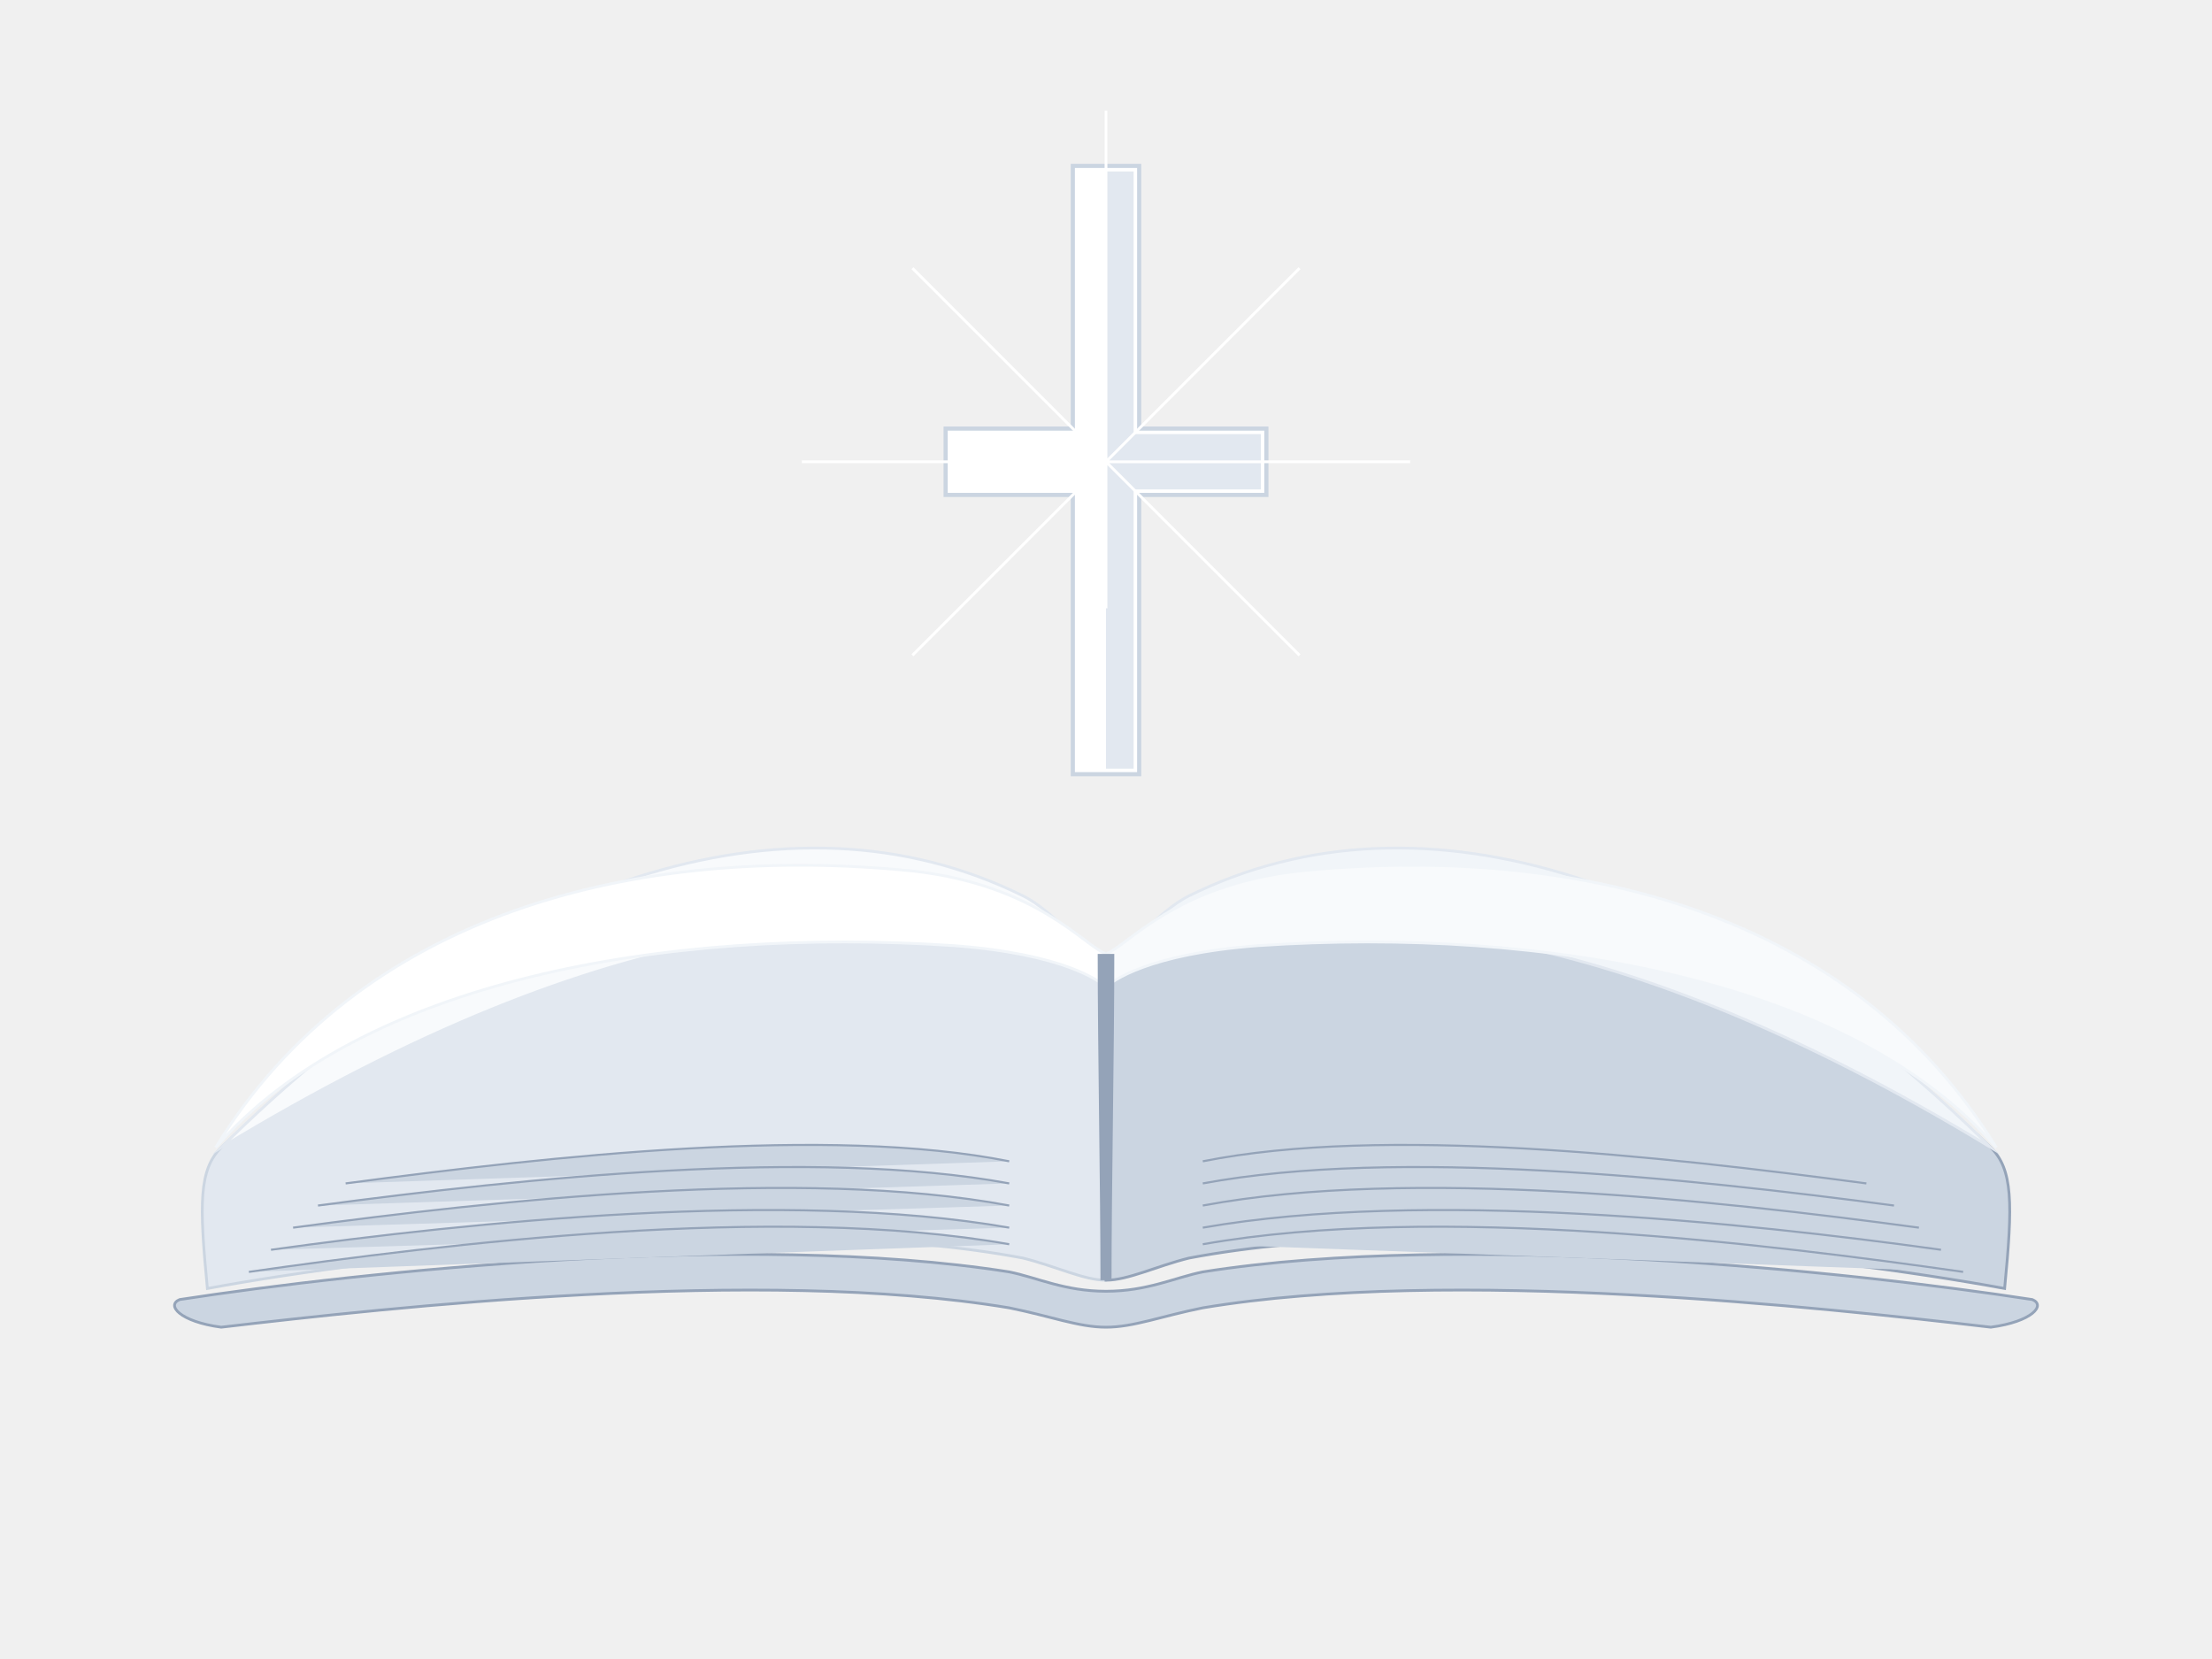
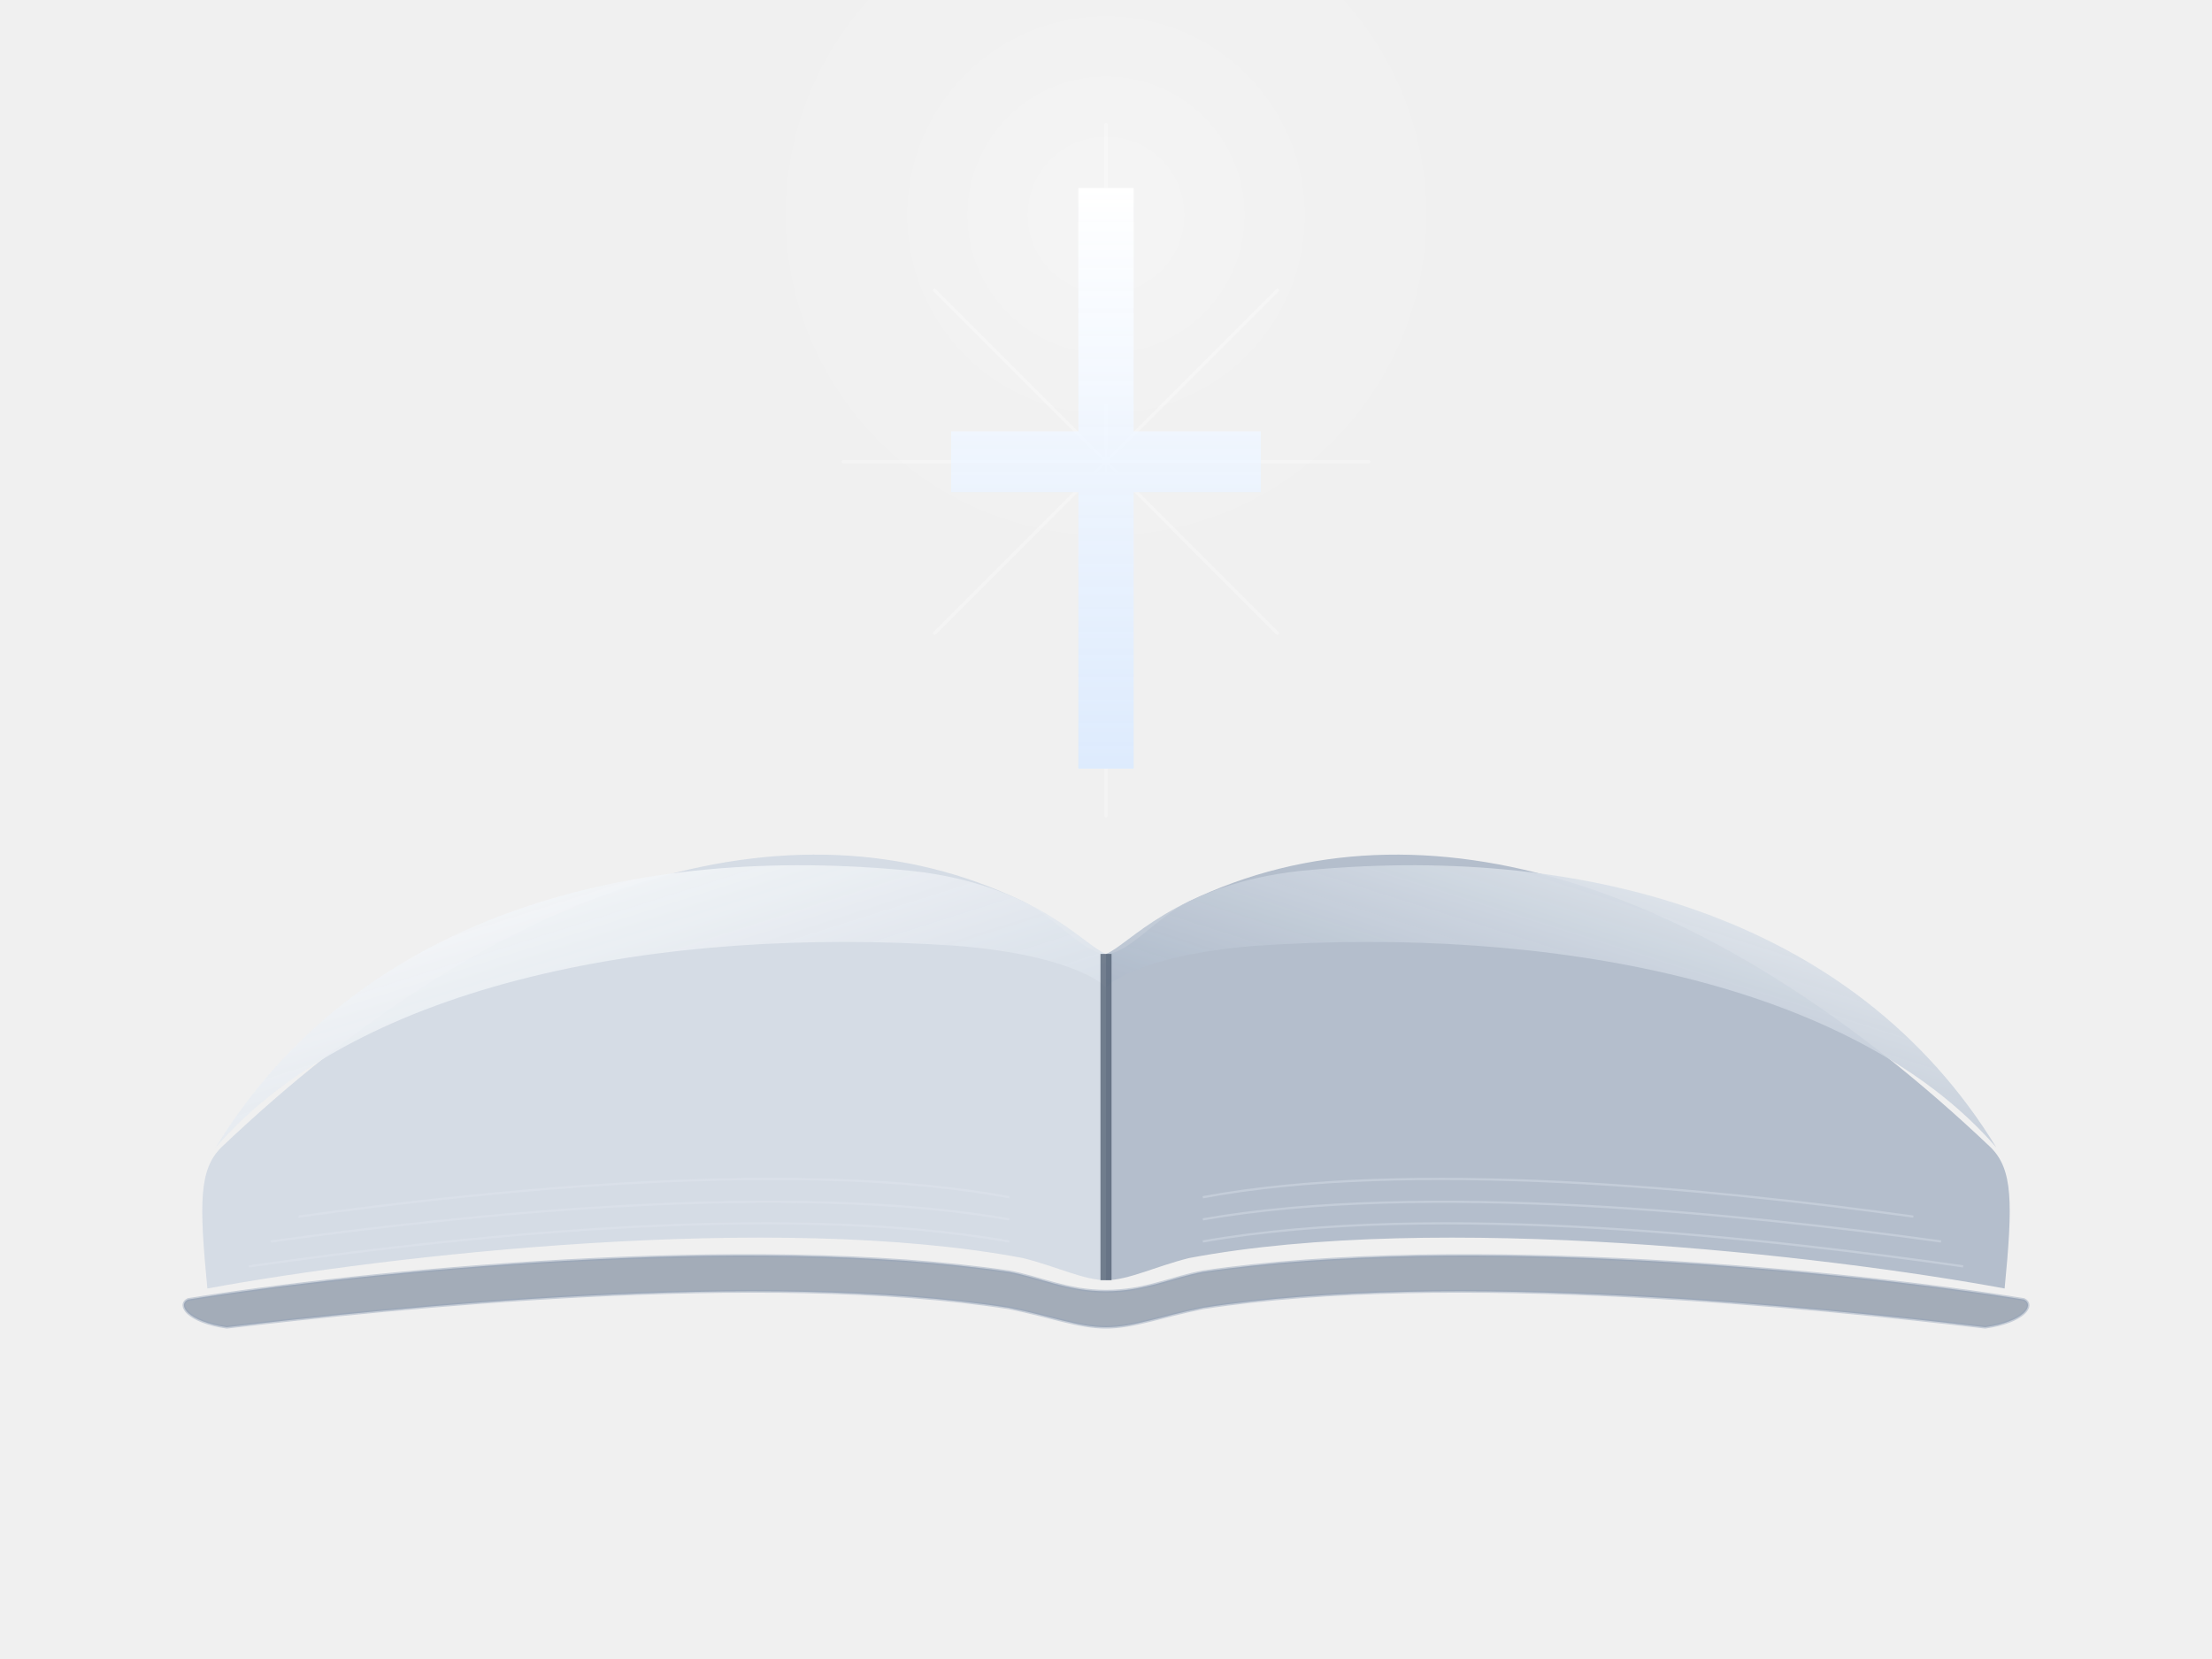
<svg xmlns="http://www.w3.org/2000/svg" width="800" height="600" viewBox="0 0 800 600">
-   <g id="Layer_1" data-name="Layer 1">
-     <path d="M65 470 C130 460 270 445 365 460 C375 462 385 467 400 467 C415 467 425 462 435 460 C530 445 670 460 735 470 C740 472 735 478 720 480 C660 473 525 458 435 473 C420 476 410 480 400 480 C390 480 380 476 365 473 C275 458 140 473 80 480 C65 478 60 472 65 470 Z" fill="#cbd5e1" stroke="#94a3b8" stroke-miterlimit="10" />
-     <path d="M75 466 C140 454 280 438 370 455 C382 458 392 463 400 463 L400 345 C392 345 382 332 370 326 C285 285 180 320 80 415 C72 423 72 435 75 466 Z" fill="#e2e8f0" stroke="#cbd5e1" stroke-miterlimit="10" />
-     <path d="M725 466 C660 454 520 438 430 455 C418 458 408 463 400 463 L400 345 C408 345 418 332 430 326 C515 285 620 320 720 415 C728 423 728 435 725 466 Z" fill="#cbd5e1" stroke="#94a3b8" stroke-miterlimit="10" />
-     <path d="M90 460 C160 450 280 435 365 450 M98 452 C170 442 285 430 365 444 M106 444 C180 434 290 422 365 436 M115 436 C190 426 295 415 365 428 M125 428 C200 418 300 407 365 420 M710 460 C640 450 520 435 435 450 M702 452 C630 442 515 430 435 444 M694 444 C620 434 510 422 435 436 M685 436 C610 426 505 415 435 428 M675 428 C600 418 500 407 435 420" fill="#cbd5e1" stroke="#94a3b8" stroke-width="0.75" stroke-miterlimit="10" />
-     <path d="M400 345 C392 345 382 330 370 324 C285 282 178 318 80 415 C220 330 320 322 390 350 C398 353 400 350 400 345 Z" fill="#f8fafc" stroke="#e2e8f0" stroke-miterlimit="10" />
-     <path d="M400 345 C408 345 418 330 430 324 C515 282 622 318 720 415 C580 330 480 322 410 350 C402 353 400 350 400 345 Z" fill="#f1f5f9" stroke="#e2e8f0" stroke-miterlimit="10" />
-     <path d="M400 345 C392 342 375 320 330 315 C230 305 130 330 78 415 C130 355 240 335 345 342 C385 345 398 355 400 357 Z" fill="#ffffff" stroke="#f1f5f9" stroke-miterlimit="10" />
-     <path d="M400 345 C408 342 425 320 470 315 C570 305 670 330 722 415 C670 355 560 335 455 342 C415 345 402 355 400 357 Z" fill="#f8fafc" stroke="#f1f5f9" stroke-miterlimit="10" />
-     <path d="M397 345 C397 380 398 430 398 463 L402 463 C402 430 403 380 403 345 Z" fill="#94a3b8" />
-     <path d="M388 60 L412 60 L412 155 L458 155 L458 179 L412 179 L412 280 L388 280 L388 179 L342 179 L342 155 L388 155 Z" fill="#ffffff" stroke="#cbd5e1" stroke-width="1.5" stroke-miterlimit="10" />
-     <path d="M400 62 L410 62 L410 157 L456 157 L456 177 L410 177 L410 278 L400 278 Z" fill="#e2e8f0" />
-     <path d="M290 167 L510 167 M400 40 L400 220 M330 97 L470 237 M330 237 L470 97" fill="#e2e8f0" stroke="#ffffff" stroke-miterlimit="10" />
+   <defs>
+     <radialGradient id="crossGlow" cx="50%" cy="28%" r="34%">
+       <stop offset="0%" stop-color="#ffffff" stop-opacity="0.32" />
+       <stop offset="55%" stop-color="#ffffff" stop-opacity="0.08" />
+       <stop offset="100%" stop-color="#ffffff" stop-opacity="0" />
+     </radialGradient>
+     <linearGradient id="pageLeft" x1="0%" y1="0%" x2="100%" y2="100%">
+       <stop offset="0%" stop-color="#ffffff" stop-opacity="0.96" />
+       <stop offset="100%" stop-color="#cbd5e1" stop-opacity="0.88" />
+     </linearGradient>
+     <linearGradient id="pageRight" x1="100%" y1="0%" x2="0%" y2="100%">
+       <stop offset="0%" stop-color="#f1f5f9" stop-opacity="0.92" />
+       <stop offset="100%" stop-color="#94a3b8" stop-opacity="0.82" />
+     </linearGradient>
+     <linearGradient id="crossGrad" x1="0%" y1="0%" x2="0%" y2="100%">
+       <stop offset="0%" stop-color="#ffffff" />
+       <stop offset="100%" stop-color="#dbeafe" stop-opacity="0.9" />
+     </linearGradient>
+   </defs>
+   <circle cx="400" cy="170" r="210" fill="url(#crossGlow)" />
+   <g stroke="#ffffff" stroke-linecap="round" stroke-width="1.2" opacity="0.28">
+     <line x1="305" y1="167" x2="495" y2="167" />
+     <line x1="400" y1="45" x2="400" y2="295" />
+     <line x1="338" y1="105" x2="462" y2="229" />
+     <line x1="338" y1="229" x2="462" y2="105" />
  </g>
+   <path d="M390 68 L410 68 L410 156 L456 156 L456 178 L410 178 L410 278 L390 278 L390 178 L344 178 L344 156 L390 156 Z" fill="url(#crossGrad)" />
+   <path d="M68 470 C130 460 270 446 365 460 C376 462 386 467 400 467 C414 467 424 462 435 460 C530 446 670 460 732 470 C736 472 732 478 718 480 C658 473 525 459 435 473 C420 476 410 480 400 480 C390 480 380 476 365 473 C275 459 142 473 82 480 C68 478 64 472 68 470 Z" fill="#64748b" fill-opacity="0.55" stroke="#94a3b8" stroke-opacity="0.45" stroke-width="1" />
+   <path d="M75 466 C140 454 280 438 370 455 C382 458 392 463 400 463 L400 345 C392 345 382 332 370 326 C285 285 180 320 80 415 C72 423 72 435 75 466 Z" fill="#cbd5e1" fill-opacity="0.72" />
+   <path d="M725 466 C660 454 520 438 430 455 C418 458 408 463 400 463 L400 345 C408 345 418 332 430 326 C515 285 620 320 720 415 C728 423 728 435 725 466 Z" fill="#94a3b8" fill-opacity="0.65" />
+   <g fill="none" stroke="#e2e8f0" stroke-opacity="0.35" stroke-width="0.8">
+     <path d="M90 458 C160 448 280 434 365 449 M98 449 C170 439 285 427 365 441 M108 440 C180 430 290 419 365 433" />
+     <path d="M710 458 C640 448 520 434 435 449 M702 449 C630 439 515 427 435 441 M692 440 C620 430 510 419 435 433" />
+   </g>
+   <path d="M400 345 C392 342 375 320 330 315 C230 305 130 330 78 415 C130 355 240 335 345 342 C385 345 398 355 400 357 Z" fill="url(#pageLeft)" />
+   <path d="M400 345 C408 342 425 320 470 315 C570 305 670 330 722 415 C670 355 560 335 455 342 C415 345 402 355 400 357 Z" fill="url(#pageRight)" />
+   <path d="M398 345 L398 463 L402 463 L402 345 Z" fill="#475569" fill-opacity="0.7" />
</svg>
